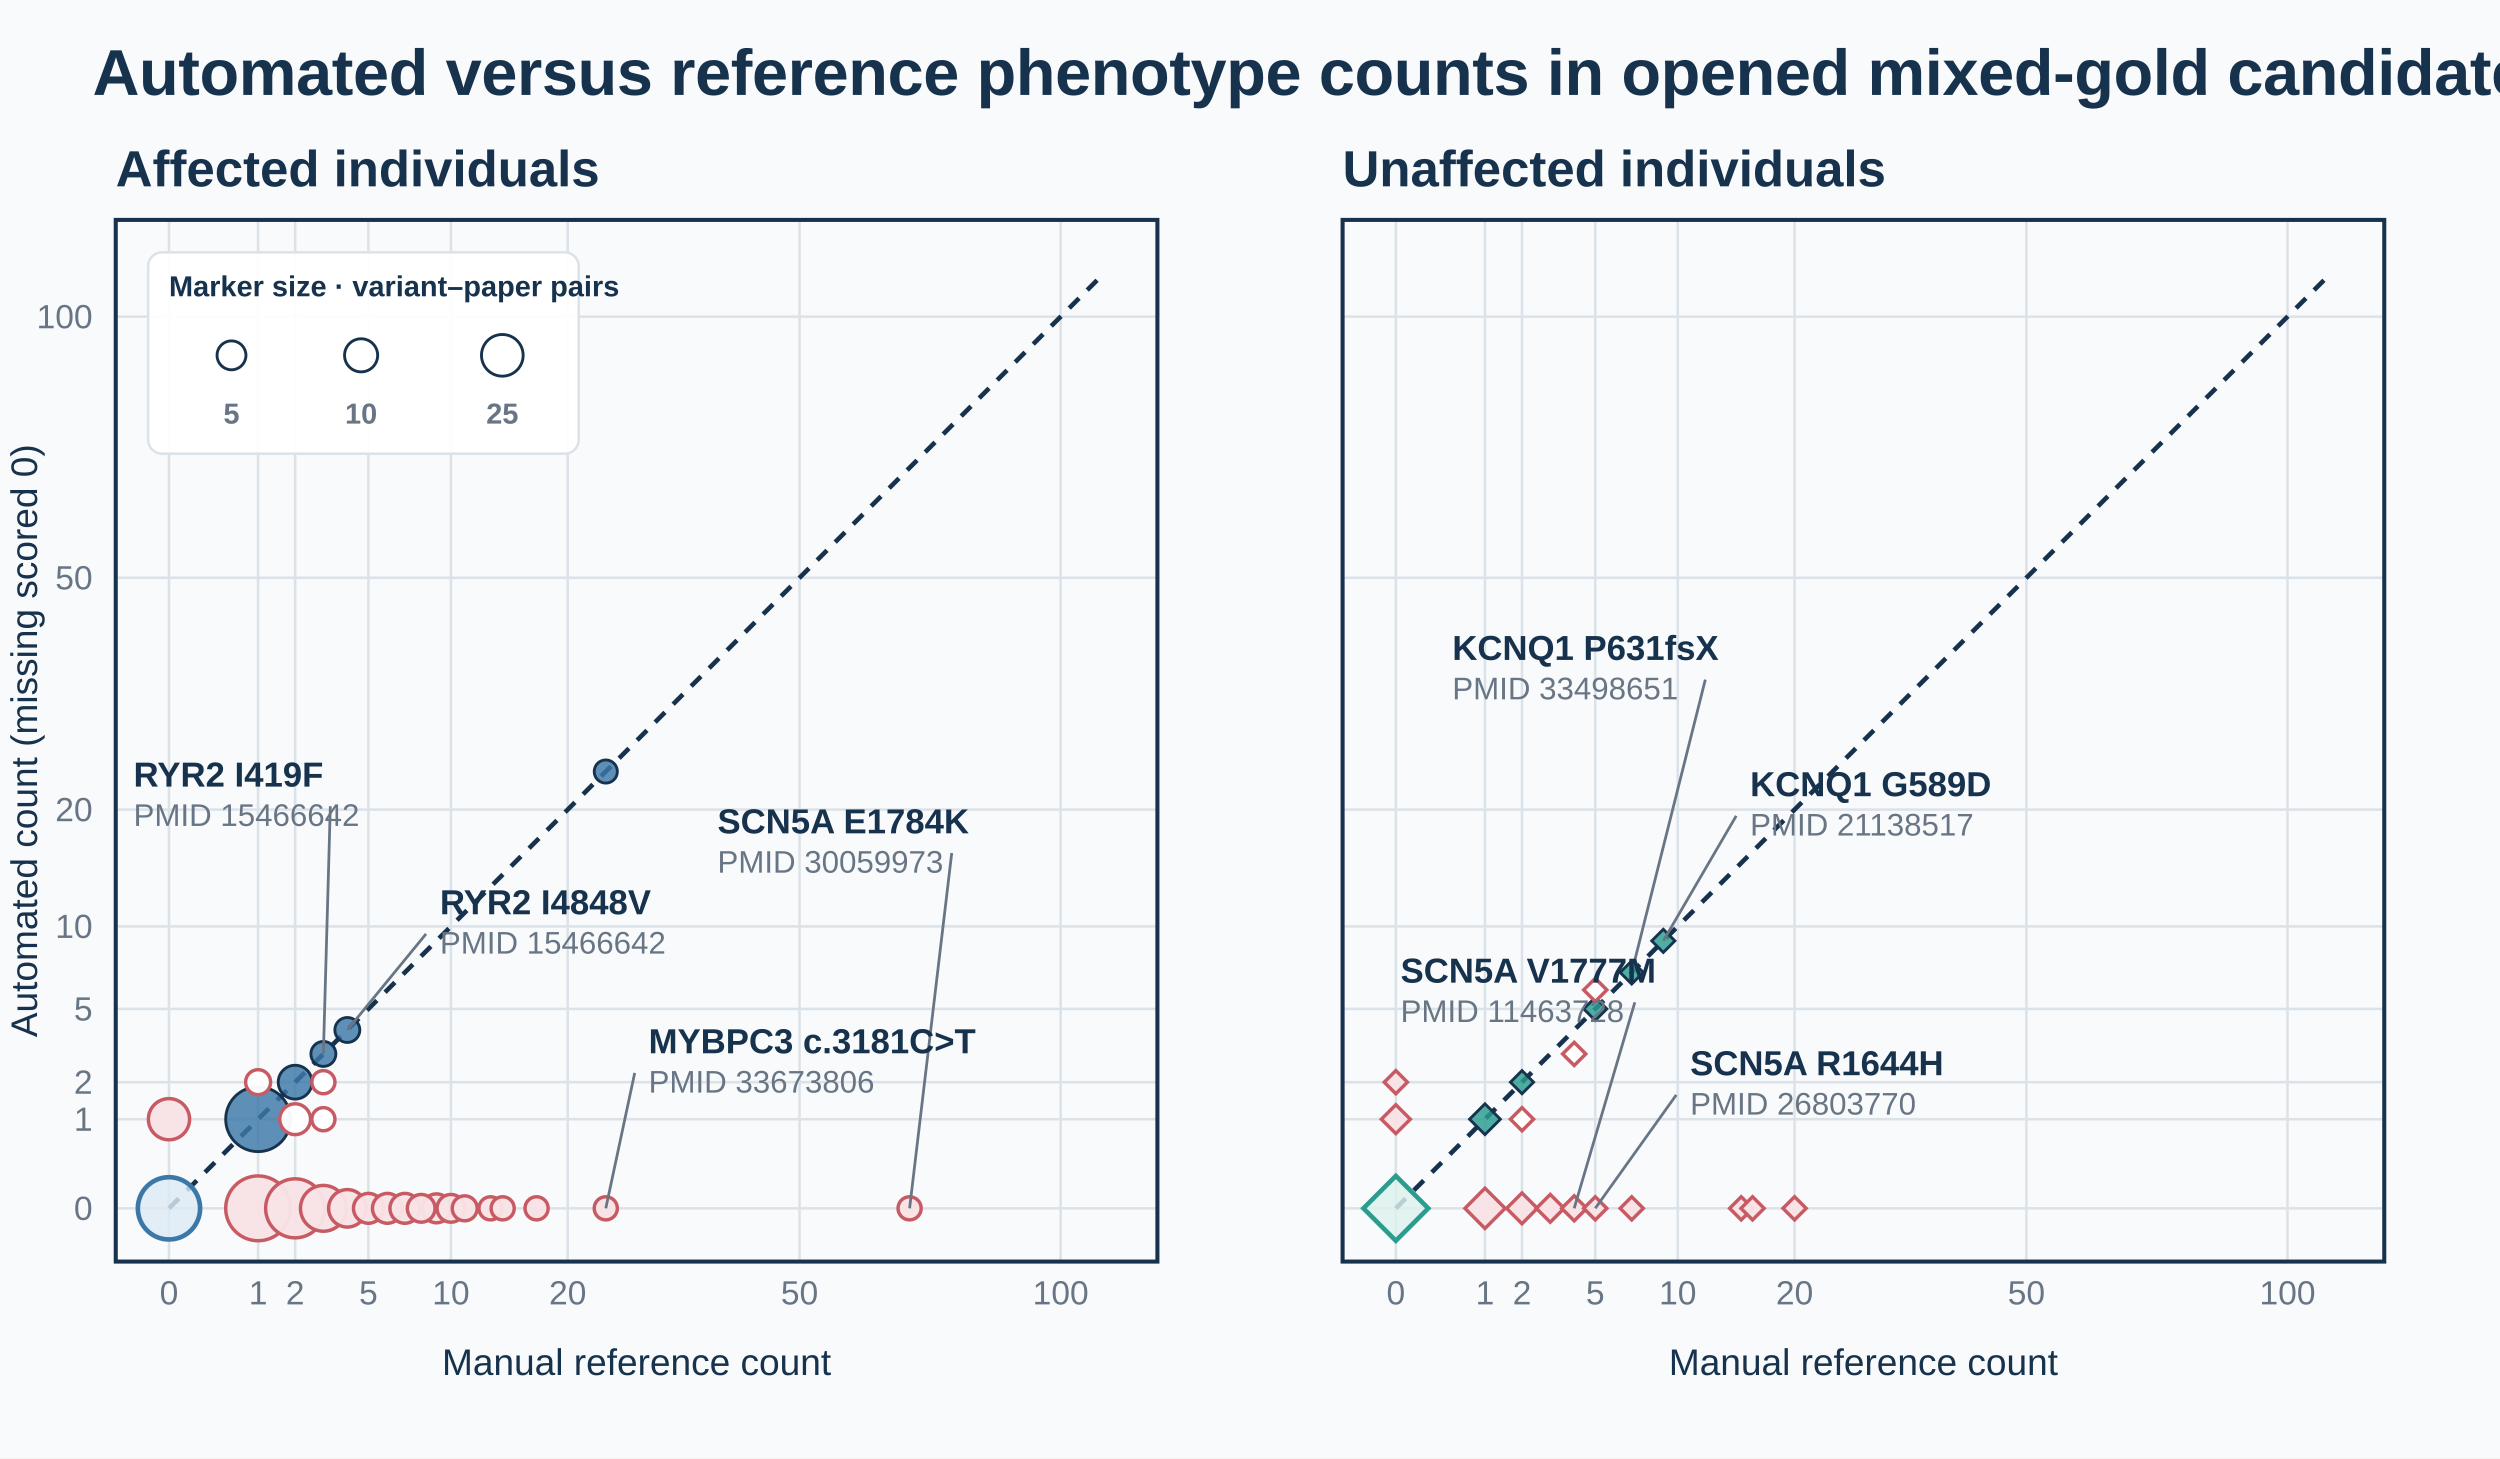
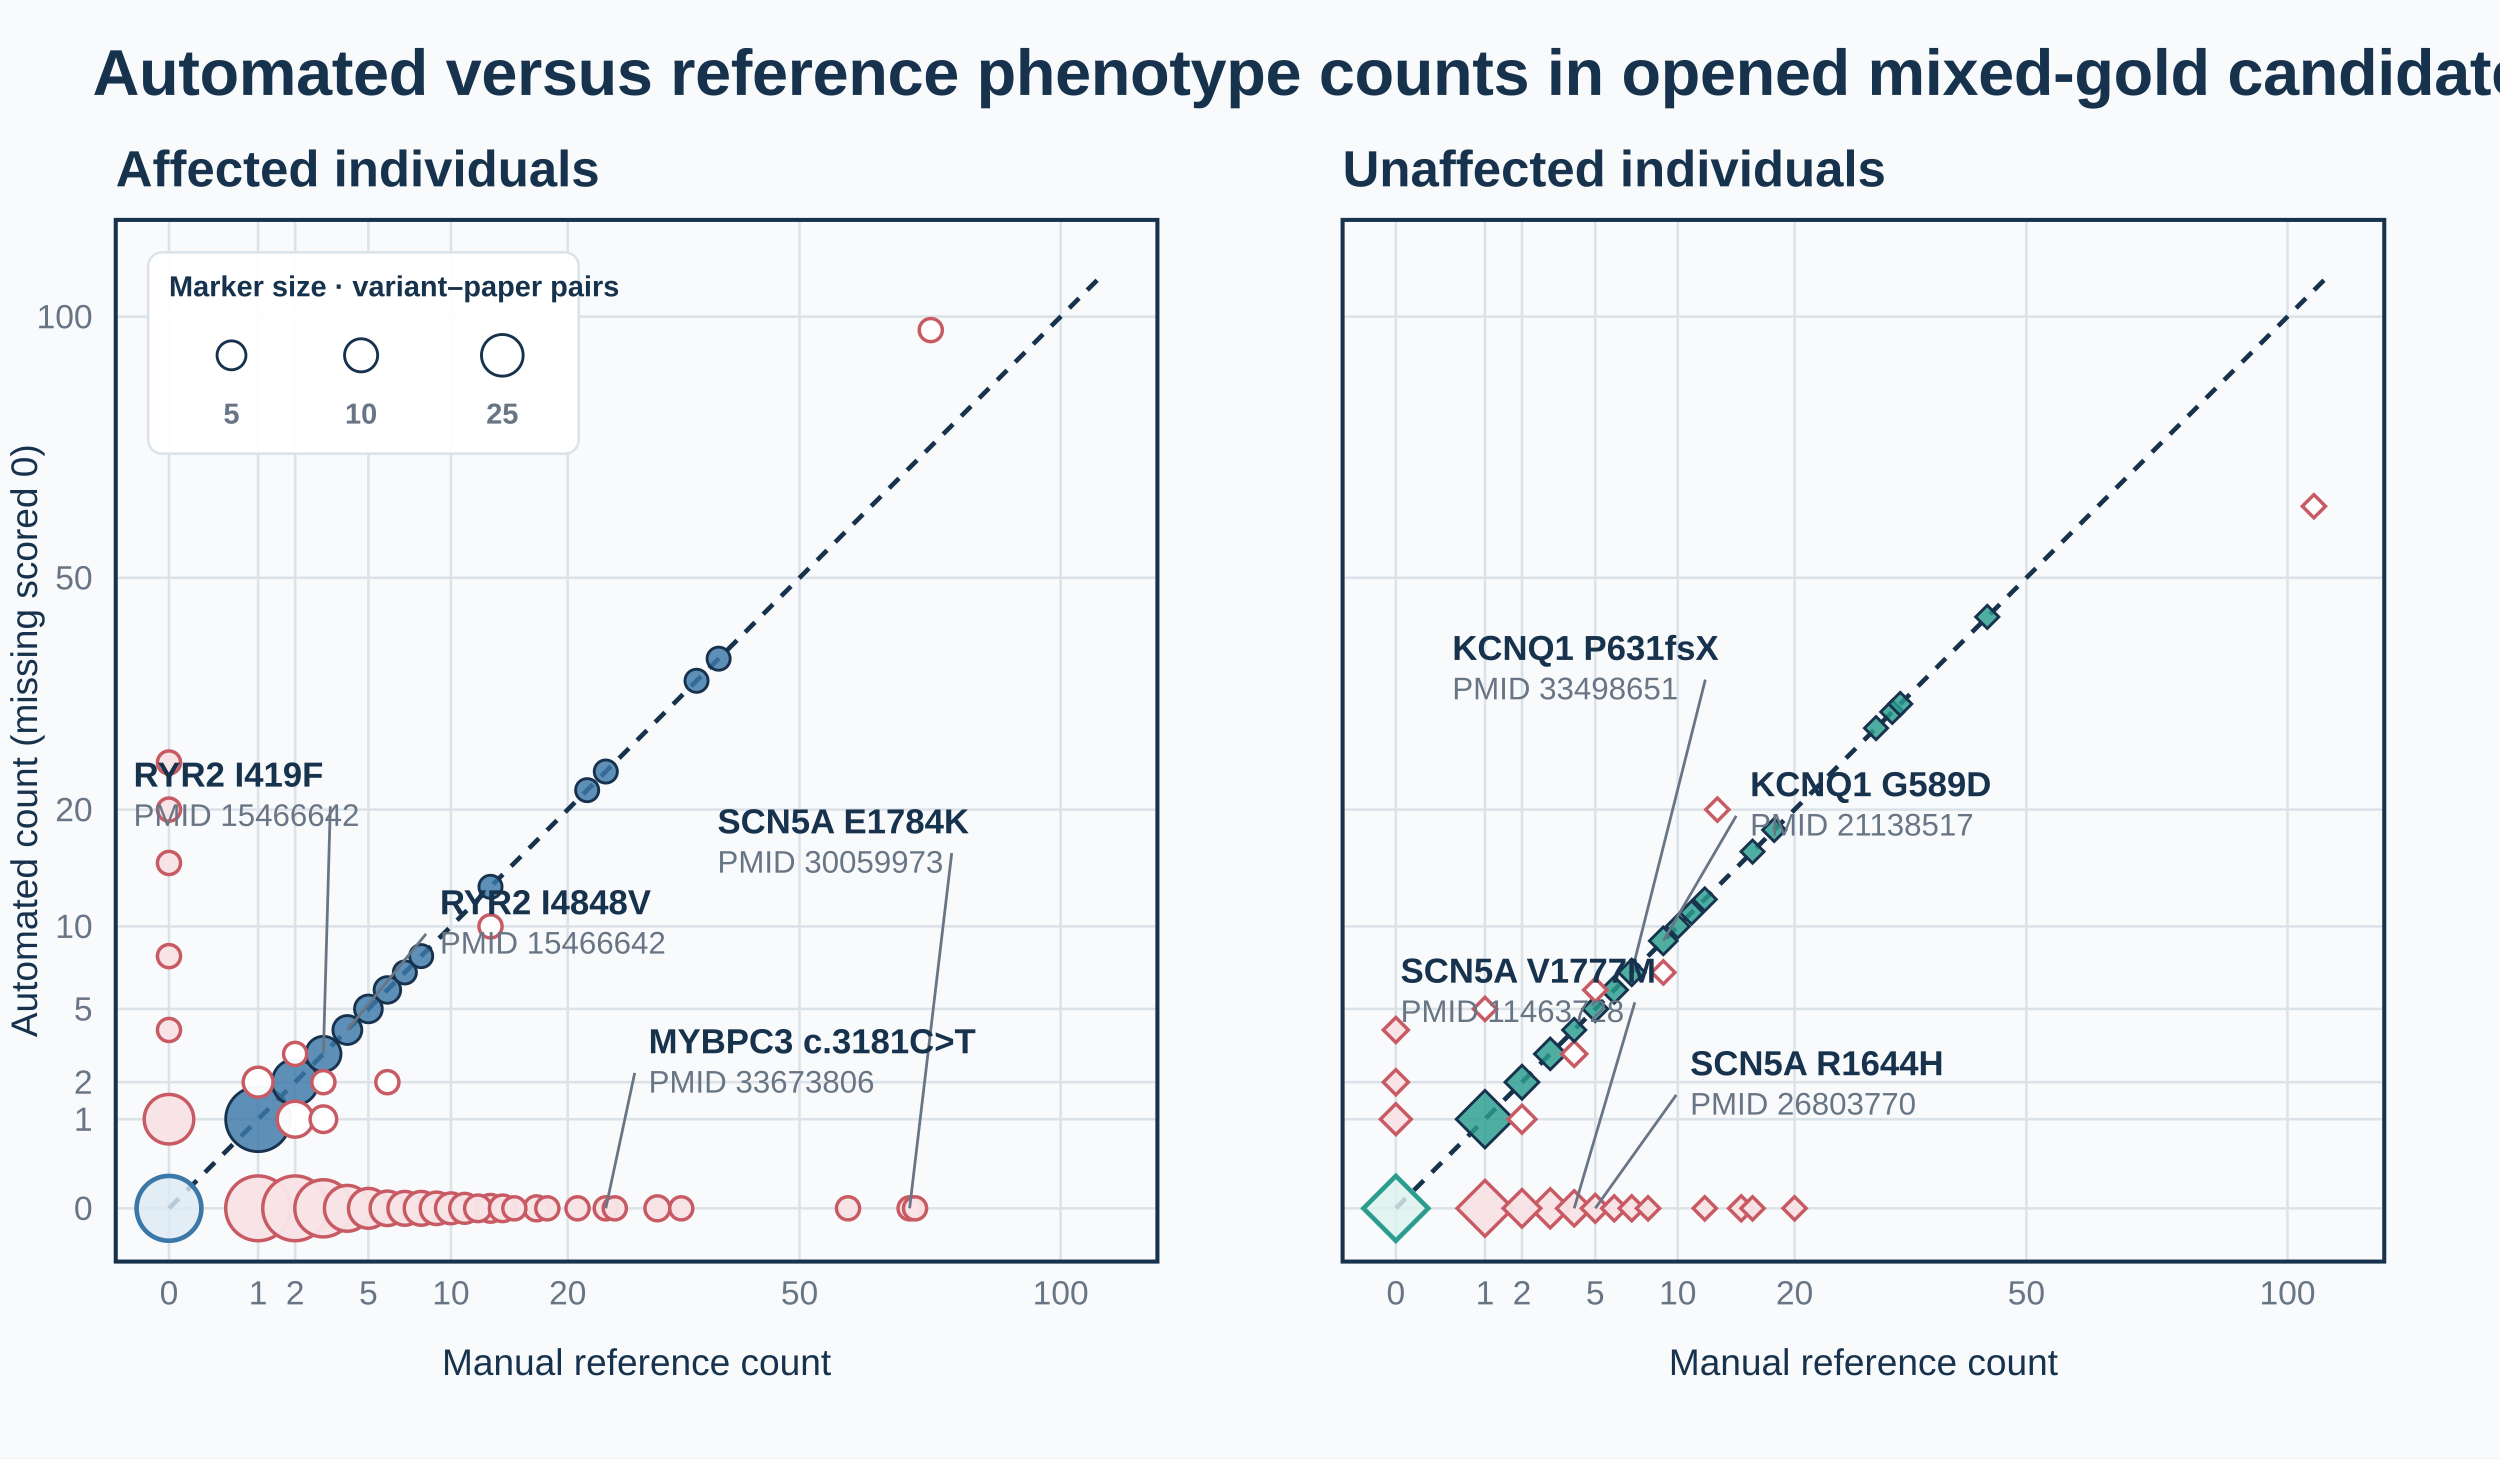
<svg xmlns="http://www.w3.org/2000/svg" width="7.2in" height="4.2in" viewBox="0 0 2160 1260" role="img" aria-labelledby="figure-title figure-desc">
  <defs>
    <style>
text { font-family: "Avenir Next Condensed", "Source Sans 3", "Helvetica Neue", Arial, sans-serif; fill: #17324D; }
.title { font-size: 56px; font-weight: 600; letter-spacing: -0.3px; }
.facet-title { font-size: 44px; font-weight: 600; }
.tick { font-size: 29px; font-weight: 400; fill: #687584; }
.axis-label { font-size: 32px; font-weight: 500; }
.example-title { font-size: 30px; font-weight: 600; }
.example-pmid { font-size: 27px; font-weight: 500; fill: #687584; }
.example-line { stroke: #687584; stroke-width: 2.4; fill: none; }
.size-key-box { fill: #FFFFFF; fill-opacity: 0.94; stroke: #DCE3E8; stroke-width: 2.2; }
.size-key-title { font-size: 25px; font-weight: 600; }
.size-key-value { font-size: 25px; font-weight: 600; fill: #687584; }
.size-key-marker { fill: #FFFFFF; stroke: #17324D; stroke-width: 2.5; }
.grid { stroke: #DCE3E8; stroke-width: 2.2; }
.axis { stroke: #17324D; stroke-width: 3.5; fill: none; }
.identity { stroke: #17324D; stroke-width: 4; stroke-dasharray: 12 10; }
 </style>
    <clipPath id="affected-clip">
      <rect x="100.0" y="190.0" width="900.0" height="900.0" />
    </clipPath>
    <clipPath id="unaffected-clip">
      <rect x="1160.0" y="190.0" width="900.0" height="900.0" />
    </clipPath>
  </defs>
  <rect width="2160" height="1260" fill="#F8FAFC" />
  <text x="80.0" y="82.0" class="title">Automated versus reference phenotype counts in opened mixed-gold candidates</text>
  <text x="100.0" y="161.0" class="facet-title">Affected individuals</text>
  <text x="1160.0" y="161.0" class="facet-title">Unaffected individuals</text>
  <line x1="146.0" y1="190.0" x2="146.0" y2="1090.0" class="grid" />
  <line x1="100.0" y1="1044.0" x2="1000.0" y2="1044.0" class="grid" />
  <text x="146.0" y="1127.0" class="tick" text-anchor="middle">0</text>
  <text x="80.0" y="1054.0" class="tick" text-anchor="end">0</text>
  <line x1="223.0" y1="190.0" x2="223.0" y2="1090.0" class="grid" />
  <line x1="100.0" y1="967.0" x2="1000.0" y2="967.0" class="grid" />
  <text x="223.0" y="1127.0" class="tick" text-anchor="middle">1</text>
  <text x="80.0" y="977.0" class="tick" text-anchor="end">1</text>
  <line x1="255.0" y1="190.0" x2="255.0" y2="1090.0" class="grid" />
  <line x1="100.0" y1="935.0" x2="1000.0" y2="935.0" class="grid" />
  <text x="255.0" y="1127.0" class="tick" text-anchor="middle">2</text>
  <text x="80.0" y="945.0" class="tick" text-anchor="end">2</text>
  <line x1="318.3" y1="190.0" x2="318.3" y2="1090.0" class="grid" />
  <line x1="100.0" y1="871.7" x2="1000.0" y2="871.7" class="grid" />
  <text x="318.3" y="1127.0" class="tick" text-anchor="middle">5</text>
  <text x="80.0" y="881.7" class="tick" text-anchor="end">5</text>
  <line x1="389.6" y1="190.0" x2="389.6" y2="1090.0" class="grid" />
  <line x1="100.0" y1="800.4" x2="1000.0" y2="800.4" class="grid" />
  <text x="389.6" y="1127.0" class="tick" text-anchor="middle">10</text>
  <text x="80.0" y="810.4" class="tick" text-anchor="end">10</text>
  <line x1="490.5" y1="190.0" x2="490.5" y2="1090.0" class="grid" />
  <line x1="100.0" y1="699.5" x2="1000.0" y2="699.5" class="grid" />
  <text x="490.5" y="1127.0" class="tick" text-anchor="middle">20</text>
  <text x="80.0" y="709.5" class="tick" text-anchor="end">20</text>
  <line x1="690.8" y1="190.0" x2="690.8" y2="1090.0" class="grid" />
  <line x1="100.0" y1="499.2" x2="1000.0" y2="499.2" class="grid" />
  <text x="690.8" y="1127.0" class="tick" text-anchor="middle">50</text>
  <text x="80.0" y="509.2" class="tick" text-anchor="end">50</text>
  <line x1="916.4" y1="190.0" x2="916.4" y2="1090.0" class="grid" />
  <line x1="100.0" y1="273.6" x2="1000.0" y2="273.6" class="grid" />
  <text x="916.4" y="1127.0" class="tick" text-anchor="middle">100</text>
  <text x="80.0" y="283.6" class="tick" text-anchor="end">100</text>
  <rect x="100.0" y="190.0" width="900.0" height="900.0" class="axis" />
  <line x1="146.0" y1="1044.0" x2="954.0" y2="236.0" class="identity" />
  <text x="550.0" y="1188.0" class="axis-label" text-anchor="middle">Manual reference count</text>
  <g clip-path="url(#affected-clip)">
    <circle cx="223.0" cy="1044.0" r="28.0" fill="#F7E3E6" stroke="#C85A63" stroke-width="3.0" fill-opacity="0.96" />
+     <circle cx="146.0" cy="1044.0" r="28.0" fill="#DDEAF3" stroke="#3B78A8" stroke-width="4.0" fill-opacity="0.82" />
    <circle cx="223.0" cy="967.0" r="28.0" fill="#3B78A8" stroke="#17324D" stroke-width="2.5" fill-opacity="0.82" />
-     <circle cx="146.0" cy="1044.0" r="26.9" fill="#DDEAF3" stroke="#3B78A8" stroke-width="4.0" fill-opacity="0.82" />
-     <circle cx="255.0" cy="1044.0" r="25.5" fill="#F7E3E6" stroke="#C85A63" stroke-width="3.0" fill-opacity="0.96" />
-     <circle cx="279.4" cy="1044.0" r="19.8" fill="#F7E3E6" stroke="#C85A63" stroke-width="3.0" fill-opacity="0.96" />
-     <circle cx="146.0" cy="967.0" r="17.8" fill="#F7E3E6" stroke="#C85A63" stroke-width="3.0" fill-opacity="0.96" />
-     <circle cx="300.1" cy="1044.0" r="16.2" fill="#F7E3E6" stroke="#C85A63" stroke-width="3.0" fill-opacity="0.96" />
-     <circle cx="255.0" cy="935.0" r="14.6" fill="#3B78A8" stroke="#17324D" stroke-width="2.5" fill-opacity="0.82" />
-     <circle cx="255.0" cy="967.0" r="13.3" fill="#FFFFFF" stroke="#C85A63" stroke-width="3.0" fill-opacity="0.96" />
-     <circle cx="318.3" cy="1044.0" r="12.9" fill="#F7E3E6" stroke="#C85A63" stroke-width="3.0" fill-opacity="0.96" />
-     <circle cx="334.7" cy="1044.0" r="12.9" fill="#F7E3E6" stroke="#C85A63" stroke-width="3.0" fill-opacity="0.96" />
-     <circle cx="349.8" cy="1044.0" r="12.9" fill="#F7E3E6" stroke="#C85A63" stroke-width="3.0" fill-opacity="0.96" />
-     <circle cx="377.1" cy="1044.0" r="12.5" fill="#F7E3E6" stroke="#C85A63" stroke-width="3.0" fill-opacity="0.96" />
-     <circle cx="363.9" cy="1044.0" r="12.0" fill="#F7E3E6" stroke="#C85A63" stroke-width="3.0" fill-opacity="0.96" />
-     <circle cx="389.6" cy="1044.0" r="12.0" fill="#F7E3E6" stroke="#C85A63" stroke-width="3.0" fill-opacity="0.96" />
-     <circle cx="223.0" cy="935.0" r="10.8" fill="#FFFFFF" stroke="#C85A63" stroke-width="3.0" fill-opacity="0.96" />
-     <circle cx="279.4" cy="910.6" r="10.8" fill="#3B78A8" stroke="#17324D" stroke-width="2.5" fill-opacity="0.82" />
-     <circle cx="300.1" cy="889.9" r="10.8" fill="#3B78A8" stroke="#17324D" stroke-width="2.5" fill-opacity="0.82" />
-     <circle cx="401.5" cy="1044.0" r="10.8" fill="#F7E3E6" stroke="#C85A63" stroke-width="3.0" fill-opacity="0.96" />
-     <circle cx="279.4" cy="967.0" r="10.0" fill="#FFFFFF" stroke="#C85A63" stroke-width="3.0" fill-opacity="0.96" />
+     <circle cx="255.0" cy="1044.0" r="28.0" fill="#F7E3E6" stroke="#C85A63" stroke-width="3.0" fill-opacity="0.96" />
+     <circle cx="279.4" cy="1044.0" r="24.7" fill="#F7E3E6" stroke="#C85A63" stroke-width="3.0" fill-opacity="0.96" />
+     <circle cx="146.0" cy="967.0" r="21.4" fill="#F7E3E6" stroke="#C85A63" stroke-width="3.0" fill-opacity="0.96" />
+     <circle cx="255.0" cy="935.0" r="19.8" fill="#3B78A8" stroke="#17324D" stroke-width="2.5" fill-opacity="0.82" />
+     <circle cx="300.1" cy="1044.0" r="19.8" fill="#F7E3E6" stroke="#C85A63" stroke-width="3.0" fill-opacity="0.96" />
+     <circle cx="318.3" cy="1044.0" r="17.2" fill="#F7E3E6" stroke="#C85A63" stroke-width="3.0" fill-opacity="0.96" />
+     <circle cx="255.0" cy="967.0" r="15.5" fill="#FFFFFF" stroke="#C85A63" stroke-width="3.0" fill-opacity="0.96" />
+     <circle cx="279.4" cy="910.6" r="15.2" fill="#3B78A8" stroke="#17324D" stroke-width="2.5" fill-opacity="0.82" />
+     <circle cx="334.7" cy="1044.0" r="14.9" fill="#F7E3E6" stroke="#C85A63" stroke-width="3.0" fill-opacity="0.96" />
+     <circle cx="349.8" cy="1044.0" r="14.6" fill="#F7E3E6" stroke="#C85A63" stroke-width="3.0" fill-opacity="0.96" />
+     <circle cx="363.9" cy="1044.0" r="14.6" fill="#F7E3E6" stroke="#C85A63" stroke-width="3.0" fill-opacity="0.96" />
+     <circle cx="377.1" cy="1044.0" r="14.0" fill="#F7E3E6" stroke="#C85A63" stroke-width="3.0" fill-opacity="0.96" />
+     <circle cx="389.6" cy="1044.0" r="13.3" fill="#F7E3E6" stroke="#C85A63" stroke-width="3.0" fill-opacity="0.96" />
+     <circle cx="223.0" cy="935.0" r="12.9" fill="#FFFFFF" stroke="#C85A63" stroke-width="3.0" fill-opacity="0.96" />
+     <circle cx="401.5" cy="1044.0" r="12.9" fill="#F7E3E6" stroke="#C85A63" stroke-width="3.0" fill-opacity="0.96" />
+     <circle cx="300.1" cy="889.9" r="12.5" fill="#3B78A8" stroke="#17324D" stroke-width="2.5" fill-opacity="0.82" />
+     <circle cx="318.3" cy="871.7" r="12.0" fill="#3B78A8" stroke="#17324D" stroke-width="2.5" fill-opacity="0.82" />
+     <circle cx="423.8" cy="1044.0" r="12.0" fill="#F7E3E6" stroke="#C85A63" stroke-width="3.0" fill-opacity="0.96" />
+     <circle cx="279.4" cy="967.0" r="11.5" fill="#FFFFFF" stroke="#C85A63" stroke-width="3.0" fill-opacity="0.96" />
+     <circle cx="334.7" cy="855.3" r="11.5" fill="#3B78A8" stroke="#17324D" stroke-width="2.5" fill-opacity="0.82" />
+     <circle cx="412.9" cy="1044.0" r="11.5" fill="#F7E3E6" stroke="#C85A63" stroke-width="3.0" fill-opacity="0.96" />
+     <circle cx="434.3" cy="1044.0" r="11.5" fill="#F7E3E6" stroke="#C85A63" stroke-width="3.0" fill-opacity="0.96" />
+     <circle cx="463.6" cy="1044.0" r="10.8" fill="#F7E3E6" stroke="#C85A63" stroke-width="3.0" fill-opacity="0.96" />
+     <circle cx="568.0" cy="1044.0" r="10.8" fill="#F7E3E6" stroke="#C85A63" stroke-width="3.0" fill-opacity="0.96" />
+     <circle cx="146.0" cy="889.9" r="10.0" fill="#F7E3E6" stroke="#C85A63" stroke-width="3.0" fill-opacity="0.96" />
+     <circle cx="146.0" cy="826.1" r="10.0" fill="#F7E3E6" stroke="#C85A63" stroke-width="3.0" fill-opacity="0.96" />
+     <circle cx="146.0" cy="745.6" r="10.0" fill="#F7E3E6" stroke="#C85A63" stroke-width="3.0" fill-opacity="0.96" />
+     <circle cx="146.0" cy="699.5" r="10.0" fill="#F7E3E6" stroke="#C85A63" stroke-width="3.0" fill-opacity="0.96" />
+     <circle cx="146.0" cy="658.8" r="10.0" fill="#F7E3E6" stroke="#C85A63" stroke-width="3.0" fill-opacity="0.96" />
+     <circle cx="255.0" cy="910.6" r="10.0" fill="#FFFFFF" stroke="#C85A63" stroke-width="3.0" fill-opacity="0.96" />
    <circle cx="279.4" cy="935.0" r="10.0" fill="#FFFFFF" stroke="#C85A63" stroke-width="3.0" fill-opacity="0.96" />
-     <circle cx="423.8" cy="1044.0" r="10.0" fill="#F7E3E6" stroke="#C85A63" stroke-width="3.0" fill-opacity="0.96" />
-     <circle cx="434.3" cy="1044.0" r="10.0" fill="#F7E3E6" stroke="#C85A63" stroke-width="3.0" fill-opacity="0.96" />
-     <circle cx="463.6" cy="1044.0" r="10.0" fill="#F7E3E6" stroke="#C85A63" stroke-width="3.0" fill-opacity="0.96" />
+     <circle cx="334.7" cy="935.0" r="10.0" fill="#FFFFFF" stroke="#C85A63" stroke-width="3.0" fill-opacity="0.96" />
+     <circle cx="349.8" cy="840.2" r="10.0" fill="#3B78A8" stroke="#17324D" stroke-width="2.5" fill-opacity="0.82" />
+     <circle cx="363.9" cy="826.1" r="10.0" fill="#3B78A8" stroke="#17324D" stroke-width="2.5" fill-opacity="0.82" />
+     <circle cx="423.8" cy="800.4" r="10.0" fill="#FFFFFF" stroke="#C85A63" stroke-width="3.0" fill-opacity="0.96" />
+     <circle cx="423.8" cy="766.2" r="10.0" fill="#3B78A8" stroke="#17324D" stroke-width="2.5" fill-opacity="0.82" />
+     <circle cx="444.4" cy="1044.0" r="10.0" fill="#F7E3E6" stroke="#C85A63" stroke-width="3.0" fill-opacity="0.96" />
+     <circle cx="472.9" cy="1044.0" r="10.0" fill="#F7E3E6" stroke="#C85A63" stroke-width="3.0" fill-opacity="0.96" />
+     <circle cx="499.0" cy="1044.0" r="10.0" fill="#F7E3E6" stroke="#C85A63" stroke-width="3.0" fill-opacity="0.96" />
+     <circle cx="507.3" cy="682.7" r="10.0" fill="#3B78A8" stroke="#17324D" stroke-width="2.5" fill-opacity="0.82" />
    <circle cx="523.4" cy="1044.0" r="10.0" fill="#F7E3E6" stroke="#C85A63" stroke-width="3.0" fill-opacity="0.96" />
    <circle cx="523.4" cy="666.6" r="10.0" fill="#3B78A8" stroke="#17324D" stroke-width="2.5" fill-opacity="0.82" />
+     <circle cx="531.2" cy="1044.0" r="10.0" fill="#F7E3E6" stroke="#C85A63" stroke-width="3.0" fill-opacity="0.96" />
+     <circle cx="588.6" cy="1044.0" r="10.0" fill="#F7E3E6" stroke="#C85A63" stroke-width="3.0" fill-opacity="0.96" />
+     <circle cx="601.8" cy="588.2" r="10.0" fill="#3B78A8" stroke="#17324D" stroke-width="2.5" fill-opacity="0.82" />
+     <circle cx="620.9" cy="569.1" r="10.0" fill="#3B78A8" stroke="#17324D" stroke-width="2.5" fill-opacity="0.82" />
+     <circle cx="732.7" cy="1044.0" r="10.0" fill="#F7E3E6" stroke="#C85A63" stroke-width="3.0" fill-opacity="0.96" />
    <circle cx="785.9" cy="1044.0" r="10.0" fill="#F7E3E6" stroke="#C85A63" stroke-width="3.0" fill-opacity="0.96" />
+     <circle cx="790.6" cy="1044.0" r="10.0" fill="#F7E3E6" stroke="#C85A63" stroke-width="3.0" fill-opacity="0.96" />
+     <circle cx="804.2" cy="285.2" r="10.0" fill="#FFFFFF" stroke="#C85A63" stroke-width="3.0" fill-opacity="0.96" />
  </g>
  <path d="M785.9,1044.0 L822.3,737.0" class="example-line" />
  <text x="619.9" y="720.0" class="example-title">SCN5A E1784K</text>
  <text x="619.9" y="754.0" class="example-pmid">PMID 30059973</text>
  <path d="M523.4,1044.0 L548.4,927.0" class="example-line" />
  <text x="560.4" y="910.0" class="example-title">MYBPC3 c.3181C&gt;T</text>
  <text x="560.4" y="944.0" class="example-pmid">PMID 33673806</text>
  <path d="M300.1,889.9 L368.1,806.9" class="example-line" />
  <text x="380.1" y="789.9" class="example-title">RYR2 I4848V</text>
  <text x="380.1" y="823.9" class="example-pmid">PMID 15466642</text>
  <path d="M279.4,910.6 L285.4,696.6" class="example-line" />
  <text x="115.4" y="679.6" class="example-title">RYR2 I419F</text>
  <text x="115.4" y="713.6" class="example-pmid">PMID 15466642</text>
  <line x1="1206.0" y1="190.0" x2="1206.0" y2="1090.0" class="grid" />
  <line x1="1160.0" y1="1044.0" x2="2060.0" y2="1044.0" class="grid" />
  <text x="1206.0" y="1127.0" class="tick" text-anchor="middle">0</text>
  <line x1="1283.0" y1="190.0" x2="1283.0" y2="1090.0" class="grid" />
  <line x1="1160.0" y1="967.0" x2="2060.0" y2="967.0" class="grid" />
  <text x="1283.0" y="1127.0" class="tick" text-anchor="middle">1</text>
  <line x1="1315.0" y1="190.0" x2="1315.0" y2="1090.0" class="grid" />
  <line x1="1160.0" y1="935.0" x2="2060.0" y2="935.0" class="grid" />
  <text x="1315.0" y="1127.0" class="tick" text-anchor="middle">2</text>
  <line x1="1378.3" y1="190.0" x2="1378.3" y2="1090.0" class="grid" />
  <line x1="1160.0" y1="871.7" x2="2060.0" y2="871.7" class="grid" />
  <text x="1378.3" y="1127.0" class="tick" text-anchor="middle">5</text>
  <line x1="1449.6" y1="190.0" x2="1449.6" y2="1090.0" class="grid" />
  <line x1="1160.0" y1="800.4" x2="2060.0" y2="800.4" class="grid" />
  <text x="1449.6" y="1127.0" class="tick" text-anchor="middle">10</text>
  <line x1="1550.5" y1="190.0" x2="1550.5" y2="1090.0" class="grid" />
  <line x1="1160.0" y1="699.5" x2="2060.0" y2="699.5" class="grid" />
  <text x="1550.5" y="1127.0" class="tick" text-anchor="middle">20</text>
  <line x1="1750.8" y1="190.0" x2="1750.8" y2="1090.0" class="grid" />
  <line x1="1160.0" y1="499.2" x2="2060.0" y2="499.2" class="grid" />
  <text x="1750.8" y="1127.0" class="tick" text-anchor="middle">50</text>
  <line x1="1976.4" y1="190.0" x2="1976.4" y2="1090.0" class="grid" />
  <line x1="1160.0" y1="273.6" x2="2060.0" y2="273.6" class="grid" />
  <text x="1976.4" y="1127.0" class="tick" text-anchor="middle">100</text>
  <rect x="1160.0" y="190.0" width="900.0" height="900.0" class="axis" />
  <line x1="1206.0" y1="1044.0" x2="2014.0" y2="236.0" class="identity" />
  <text x="1610.0" y="1188.0" class="axis-label" text-anchor="middle">Manual reference count</text>
  <g clip-path="url(#unaffected-clip)">
    <polygon points="1206.0,1016.0 1234.0,1044.0 1206.0,1072.0 1178.0,1044.0" fill="#DDF1EE" stroke="#2A9D8F" stroke-width="4.0" fill-opacity="0.82" />
-     <polygon points="1283.0,1026.6 1300.4,1044.0 1283.0,1061.4 1265.7,1044.0" fill="#F7E3E6" stroke="#C85A63" stroke-width="3.0" fill-opacity="0.96" />
-     <polygon points="1283.0,953.7 1296.3,967.0 1283.0,980.3 1269.7,967.0" fill="#2A9D8F" stroke="#17324D" stroke-width="2.5" fill-opacity="0.82" />
-     <polygon points="1315.0,1030.7 1328.2,1044.0 1315.0,1057.3 1301.7,1044.0" fill="#F7E3E6" stroke="#C85A63" stroke-width="3.0" fill-opacity="0.96" />
-     <polygon points="1206.0,954.5 1218.5,967.0 1206.0,979.4 1193.5,967.0" fill="#F7E3E6" stroke="#C85A63" stroke-width="3.0" fill-opacity="0.96" />
-     <polygon points="1339.4,1032.0 1351.4,1044.0 1339.4,1056.0 1327.4,1044.0" fill="#F7E3E6" stroke="#C85A63" stroke-width="3.0" fill-opacity="0.96" />
-     <polygon points="1360.1,1033.2 1370.9,1044.0 1360.1,1054.8 1349.3,1044.0" fill="#F7E3E6" stroke="#C85A63" stroke-width="3.0" fill-opacity="0.96" />
-     <polygon points="1206.0,925.0 1216.0,935.0 1206.0,945.0 1196.0,935.0" fill="#F7E3E6" stroke="#C85A63" stroke-width="3.0" fill-opacity="0.96" />
-     <polygon points="1315.0,957.0 1325.0,967.0 1315.0,977.0 1305.0,967.0" fill="#FFFFFF" stroke="#C85A63" stroke-width="3.0" fill-opacity="0.96" />
-     <polygon points="1315.0,925.0 1325.0,935.0 1315.0,945.0 1305.0,935.0" fill="#2A9D8F" stroke="#17324D" stroke-width="2.5" fill-opacity="0.82" />
-     <polygon points="1360.1,900.6 1370.1,910.6 1360.1,920.6 1350.1,910.6" fill="#FFFFFF" stroke="#C85A63" stroke-width="3.0" fill-opacity="0.96" />
-     <polygon points="1378.3,1034.0 1388.3,1044.0 1378.3,1054.0 1368.3,1044.0" fill="#F7E3E6" stroke="#C85A63" stroke-width="3.0" fill-opacity="0.96" />
-     <polygon points="1378.3,861.7 1388.3,871.7 1378.3,881.7 1368.3,871.7" fill="#2A9D8F" stroke="#17324D" stroke-width="2.5" fill-opacity="0.82" />
+     <polygon points="1283.0,942.1 1307.9,967.0 1283.0,991.8 1258.2,967.0" fill="#2A9D8F" stroke="#17324D" stroke-width="2.5" fill-opacity="0.82" />
+     <polygon points="1283.0,1019.9 1307.2,1044.0 1283.0,1068.1 1258.9,1044.0" fill="#F7E3E6" stroke="#C85A63" stroke-width="3.0" fill-opacity="0.96" />
+     <polygon points="1339.4,1027.1 1356.4,1044.0 1339.4,1060.9 1322.5,1044.0" fill="#F7E3E6" stroke="#C85A63" stroke-width="3.0" fill-opacity="0.96" />
+     <polygon points="1315.0,1027.8 1331.2,1044.0 1315.0,1060.2 1298.7,1044.0" fill="#F7E3E6" stroke="#C85A63" stroke-width="3.0" fill-opacity="0.96" />
+     <polygon points="1360.1,1028.8 1375.3,1044.0 1360.1,1059.2 1344.9,1044.0" fill="#F7E3E6" stroke="#C85A63" stroke-width="3.0" fill-opacity="0.96" />
+     <polygon points="1315.0,920.4 1329.6,935.0 1315.0,949.7 1300.3,935.0" fill="#2A9D8F" stroke="#17324D" stroke-width="2.5" fill-opacity="0.82" />
+     <polygon points="1339.4,896.9 1353.1,910.6 1339.4,924.2 1325.8,910.6" fill="#2A9D8F" stroke="#17324D" stroke-width="2.5" fill-opacity="0.82" />
+     <polygon points="1206.0,953.7 1219.3,967.0 1206.0,980.3 1192.7,967.0" fill="#F7E3E6" stroke="#C85A63" stroke-width="3.0" fill-opacity="0.96" />
+     <polygon points="1315.0,955.0 1327.0,967.0 1315.0,979.0 1303.0,967.0" fill="#FFFFFF" stroke="#C85A63" stroke-width="3.0" fill-opacity="0.96" />
+     <polygon points="1378.3,1032.0 1390.3,1044.0 1378.3,1056.0 1366.3,1044.0" fill="#F7E3E6" stroke="#C85A63" stroke-width="3.0" fill-opacity="0.96" />
+     <polygon points="1437.1,800.9 1449.1,812.9 1437.1,824.9 1425.1,812.9" fill="#2A9D8F" stroke="#17324D" stroke-width="2.5" fill-opacity="0.82" />
+     <polygon points="1394.7,843.8 1406.2,855.3 1394.7,866.8 1383.2,855.3" fill="#2A9D8F" stroke="#17324D" stroke-width="2.5" fill-opacity="0.82" />
+     <polygon points="1409.8,828.7 1421.3,840.2 1409.8,851.6 1398.4,840.2" fill="#2A9D8F" stroke="#17324D" stroke-width="2.5" fill-opacity="0.82" />
+     <polygon points="1206.0,924.2 1216.8,935.0 1206.0,945.9 1195.2,935.0" fill="#F7E3E6" stroke="#C85A63" stroke-width="3.0" fill-opacity="0.96" />
+     <polygon points="1206.0,879.1 1216.8,889.9 1206.0,900.7 1195.2,889.9" fill="#F7E3E6" stroke="#C85A63" stroke-width="3.0" fill-opacity="0.96" />
+     <polygon points="1360.1,899.7 1370.9,910.6 1360.1,921.4 1349.3,910.6" fill="#FFFFFF" stroke="#C85A63" stroke-width="3.0" fill-opacity="0.96" />
+     <polygon points="1378.3,860.9 1389.1,871.7 1378.3,882.6 1367.4,871.7" fill="#2A9D8F" stroke="#17324D" stroke-width="2.5" fill-opacity="0.82" />
+     <polygon points="1394.7,1033.2 1405.5,1044.0 1394.7,1054.8 1383.9,1044.0" fill="#F7E3E6" stroke="#C85A63" stroke-width="3.0" fill-opacity="0.96" />
+     <polygon points="1409.8,1033.2 1420.7,1044.0 1409.8,1054.8 1399.0,1044.0" fill="#F7E3E6" stroke="#C85A63" stroke-width="3.0" fill-opacity="0.96" />
+     <polygon points="1504.4,1033.2 1515.2,1044.0 1504.4,1054.8 1493.5,1044.0" fill="#F7E3E6" stroke="#C85A63" stroke-width="3.0" fill-opacity="0.96" />
+     <polygon points="1283.0,861.7 1293.0,871.7 1283.0,881.7 1273.0,871.7" fill="#FFFFFF" stroke="#C85A63" stroke-width="3.0" fill-opacity="0.96" />
+     <polygon points="1360.1,879.9 1370.1,889.9 1360.1,899.9 1350.1,889.9" fill="#2A9D8F" stroke="#17324D" stroke-width="2.5" fill-opacity="0.82" />
    <polygon points="1378.3,845.3 1388.3,855.3 1378.3,865.3 1368.3,855.3" fill="#FFFFFF" stroke="#C85A63" stroke-width="3.0" fill-opacity="0.96" />
-     <polygon points="1409.8,1034.0 1419.8,1044.0 1409.8,1054.0 1399.8,1044.0" fill="#F7E3E6" stroke="#C85A63" stroke-width="3.0" fill-opacity="0.96" />
-     <polygon points="1409.8,830.2 1419.8,840.2 1409.8,850.2 1399.8,840.2" fill="#2A9D8F" stroke="#17324D" stroke-width="2.5" fill-opacity="0.82" />
-     <polygon points="1437.1,802.9 1447.1,812.9 1437.1,822.9 1427.1,812.9" fill="#2A9D8F" stroke="#17324D" stroke-width="2.5" fill-opacity="0.82" />
-     <polygon points="1504.4,1034.0 1514.4,1044.0 1504.4,1054.0 1494.4,1044.0" fill="#F7E3E6" stroke="#C85A63" stroke-width="3.0" fill-opacity="0.96" />
+     <polygon points="1423.9,1034.0 1433.9,1044.0 1423.9,1054.0 1413.9,1044.0" fill="#F7E3E6" stroke="#C85A63" stroke-width="3.0" fill-opacity="0.96" />
+     <polygon points="1437.1,830.2 1447.1,840.2 1437.1,850.2 1427.1,840.2" fill="#FFFFFF" stroke="#C85A63" stroke-width="3.0" fill-opacity="0.96" />
+     <polygon points="1449.6,790.4 1459.6,800.4 1449.6,810.4 1439.6,800.4" fill="#2A9D8F" stroke="#17324D" stroke-width="2.5" fill-opacity="0.82" />
+     <polygon points="1461.5,778.5 1471.5,788.5 1461.5,798.5 1451.5,788.5" fill="#2A9D8F" stroke="#17324D" stroke-width="2.5" fill-opacity="0.82" />
+     <polygon points="1472.9,1034.0 1482.9,1044.0 1472.9,1054.0 1462.9,1044.0" fill="#F7E3E6" stroke="#C85A63" stroke-width="3.0" fill-opacity="0.96" />
+     <polygon points="1472.9,767.1 1482.9,777.1 1472.9,787.1 1462.9,777.1" fill="#2A9D8F" stroke="#17324D" stroke-width="2.5" fill-opacity="0.82" />
+     <polygon points="1483.8,689.5 1493.8,699.5 1483.8,709.5 1473.8,699.5" fill="#FFFFFF" stroke="#C85A63" stroke-width="3.0" fill-opacity="0.96" />
    <polygon points="1514.2,1034.0 1524.2,1044.0 1514.2,1054.0 1504.2,1044.0" fill="#F7E3E6" stroke="#C85A63" stroke-width="3.0" fill-opacity="0.96" />
+     <polygon points="1514.2,725.8 1524.2,735.8 1514.2,745.8 1504.2,735.8" fill="#2A9D8F" stroke="#17324D" stroke-width="2.5" fill-opacity="0.82" />
+     <polygon points="1532.9,707.1 1542.9,717.1 1532.9,727.1 1522.9,717.1" fill="#2A9D8F" stroke="#17324D" stroke-width="2.5" fill-opacity="0.82" />
    <polygon points="1550.5,1034.0 1560.5,1044.0 1550.5,1054.0 1540.5,1044.0" fill="#F7E3E6" stroke="#C85A63" stroke-width="3.0" fill-opacity="0.96" />
+     <polygon points="1620.9,619.1 1630.9,629.1 1620.9,639.1 1610.9,629.1" fill="#2A9D8F" stroke="#17324D" stroke-width="2.5" fill-opacity="0.82" />
+     <polygon points="1634.9,605.1 1644.9,615.1 1634.9,625.1 1624.9,615.1" fill="#2A9D8F" stroke="#17324D" stroke-width="2.5" fill-opacity="0.82" />
+     <polygon points="1641.8,598.2 1651.8,608.2 1641.8,618.2 1631.8,608.2" fill="#2A9D8F" stroke="#17324D" stroke-width="2.5" fill-opacity="0.82" />
+     <polygon points="1717.0,523.0 1727.0,533.0 1717.0,543.0 1707.0,533.0" fill="#2A9D8F" stroke="#17324D" stroke-width="2.5" fill-opacity="0.82" />
+     <polygon points="1999.2,427.4 2009.2,437.4 1999.2,447.4 1989.2,437.4" fill="#FFFFFF" stroke="#C85A63" stroke-width="3.0" fill-opacity="0.96" />
+     <polygon points="2762.1,-522.1 2772.1,-512.1 2762.1,-502.1 2752.1,-512.1" fill="#2A9D8F" stroke="#17324D" stroke-width="2.5" fill-opacity="0.82" />
  </g>
  <path d="M1437.1,812.9 L1500.1,704.9" class="example-line" />
  <text x="1512.1" y="687.9" class="example-title">KCNQ1 G589D</text>
  <text x="1512.1" y="721.9" class="example-pmid">PMID 21138517</text>
  <path d="M1409.8,840.2 L1473.4,587.2" class="example-line" />
  <text x="1254.8" y="570.2" class="example-title">KCNQ1 P631fsX</text>
  <text x="1254.8" y="604.2" class="example-pmid">PMID 33498651</text>
  <path d="M1378.3,1044.0 L1448.3,946.0" class="example-line" />
  <text x="1460.3" y="929.0" class="example-title">SCN5A R1644H</text>
  <text x="1460.3" y="963.0" class="example-pmid">PMID 26803770</text>
  <path d="M1360.1,1044.0 L1412.5,866.0" class="example-line" />
  <text x="1210.1" y="849.0" class="example-title">SCN5A V1777M</text>
  <text x="1210.1" y="883.0" class="example-pmid">PMID 11463728</text>
  <g role="group" aria-label="Marker size key for variant-paper pairs">
    <rect x="128.0" y="218.0" width="372.0" height="174.0" rx="12" class="size-key-box" />
    <text x="146.0" y="256.0" class="size-key-title">Marker size · variant–paper pairs</text>
    <circle cx="200.0" cy="307.0" r="12.5" class="size-key-marker" />
    <text x="200.0" y="366.0" class="size-key-value" text-anchor="middle">5</text>
    <circle cx="312.0" cy="307.0" r="14.3" class="size-key-marker" />
    <text x="312.0" y="366.0" class="size-key-value" text-anchor="middle">10</text>
    <circle cx="434.0" cy="307.0" r="18.0" class="size-key-marker" />
    <text x="434.0" y="366.0" class="size-key-value" text-anchor="middle">25</text>
  </g>
  <text x="32.0" y="640.0" class="axis-label" text-anchor="middle" transform="rotate(-90 32 640.0)">Automated count (missing scored 0)</text>
</svg>
